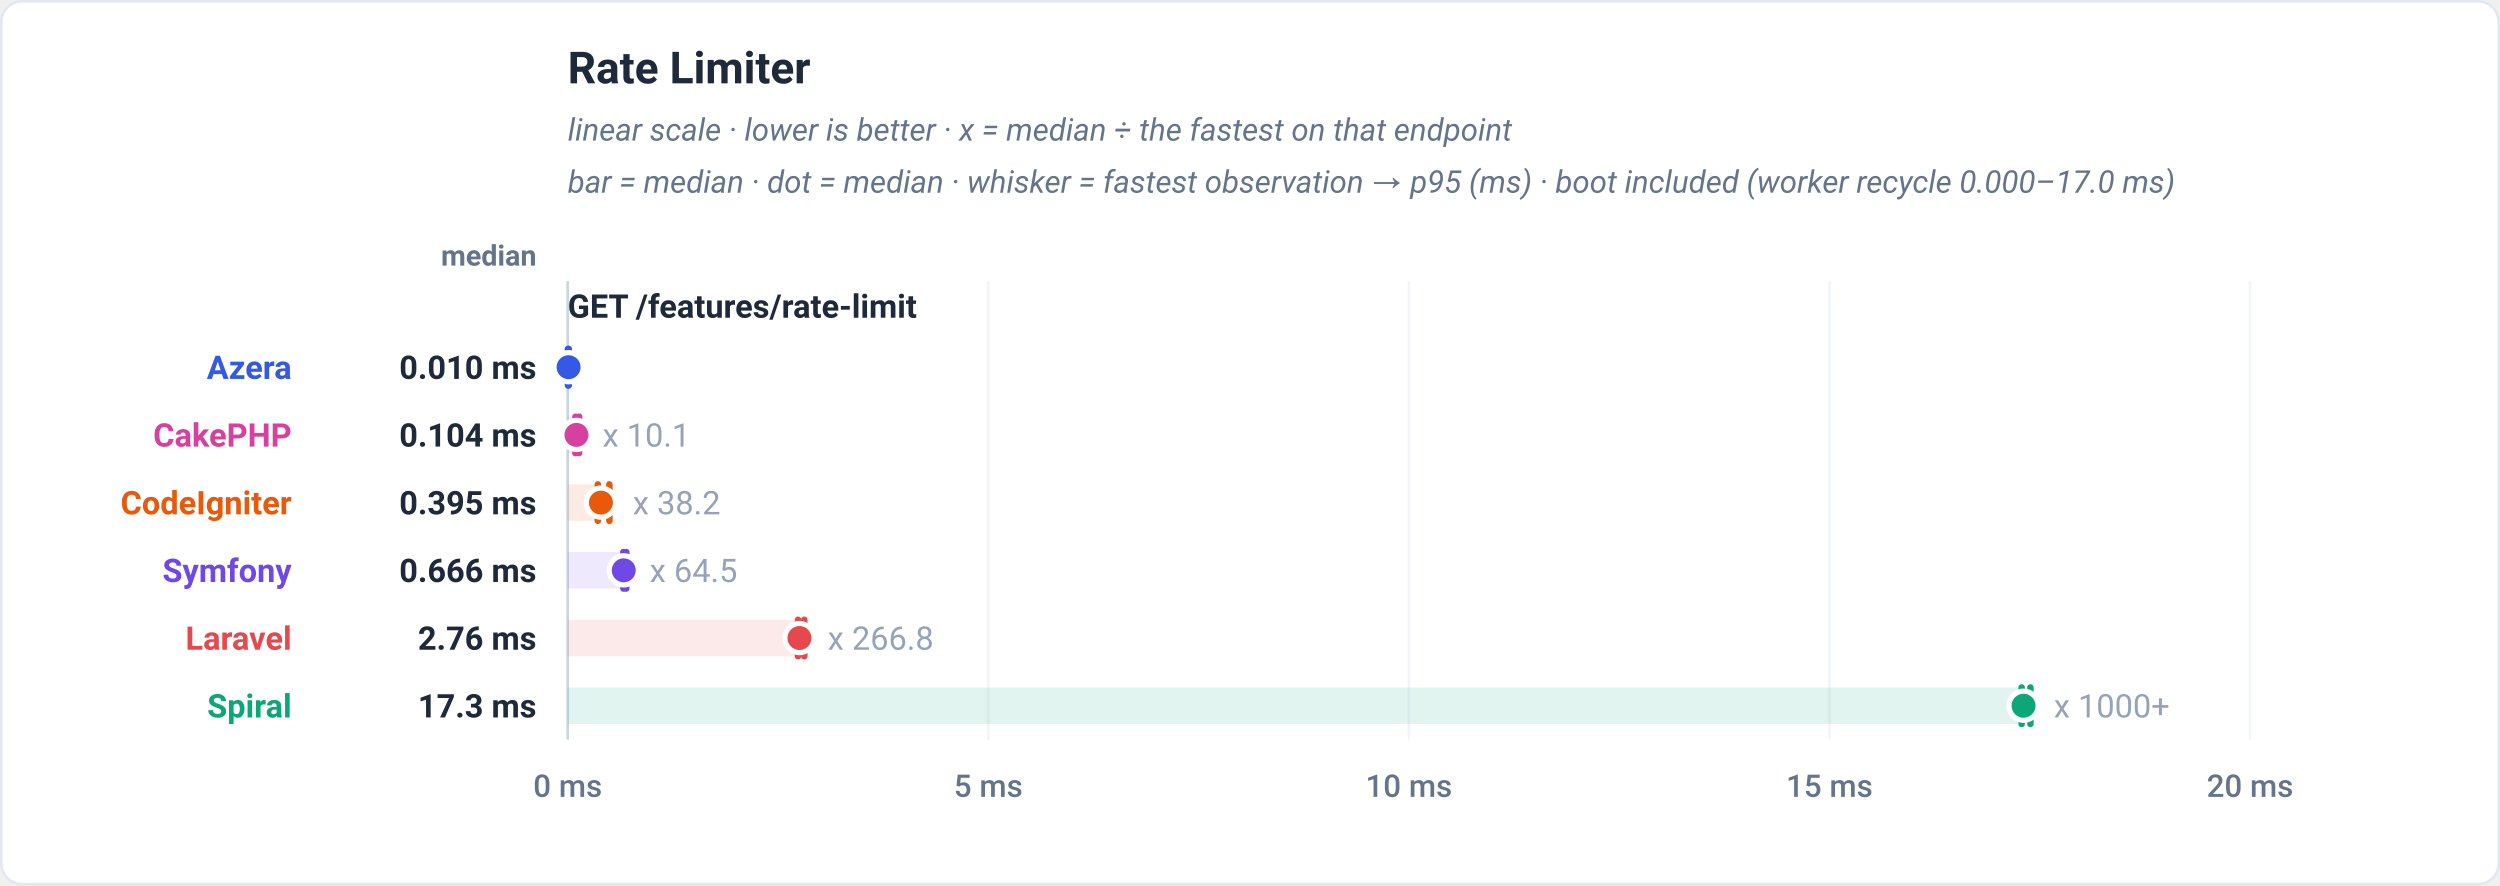
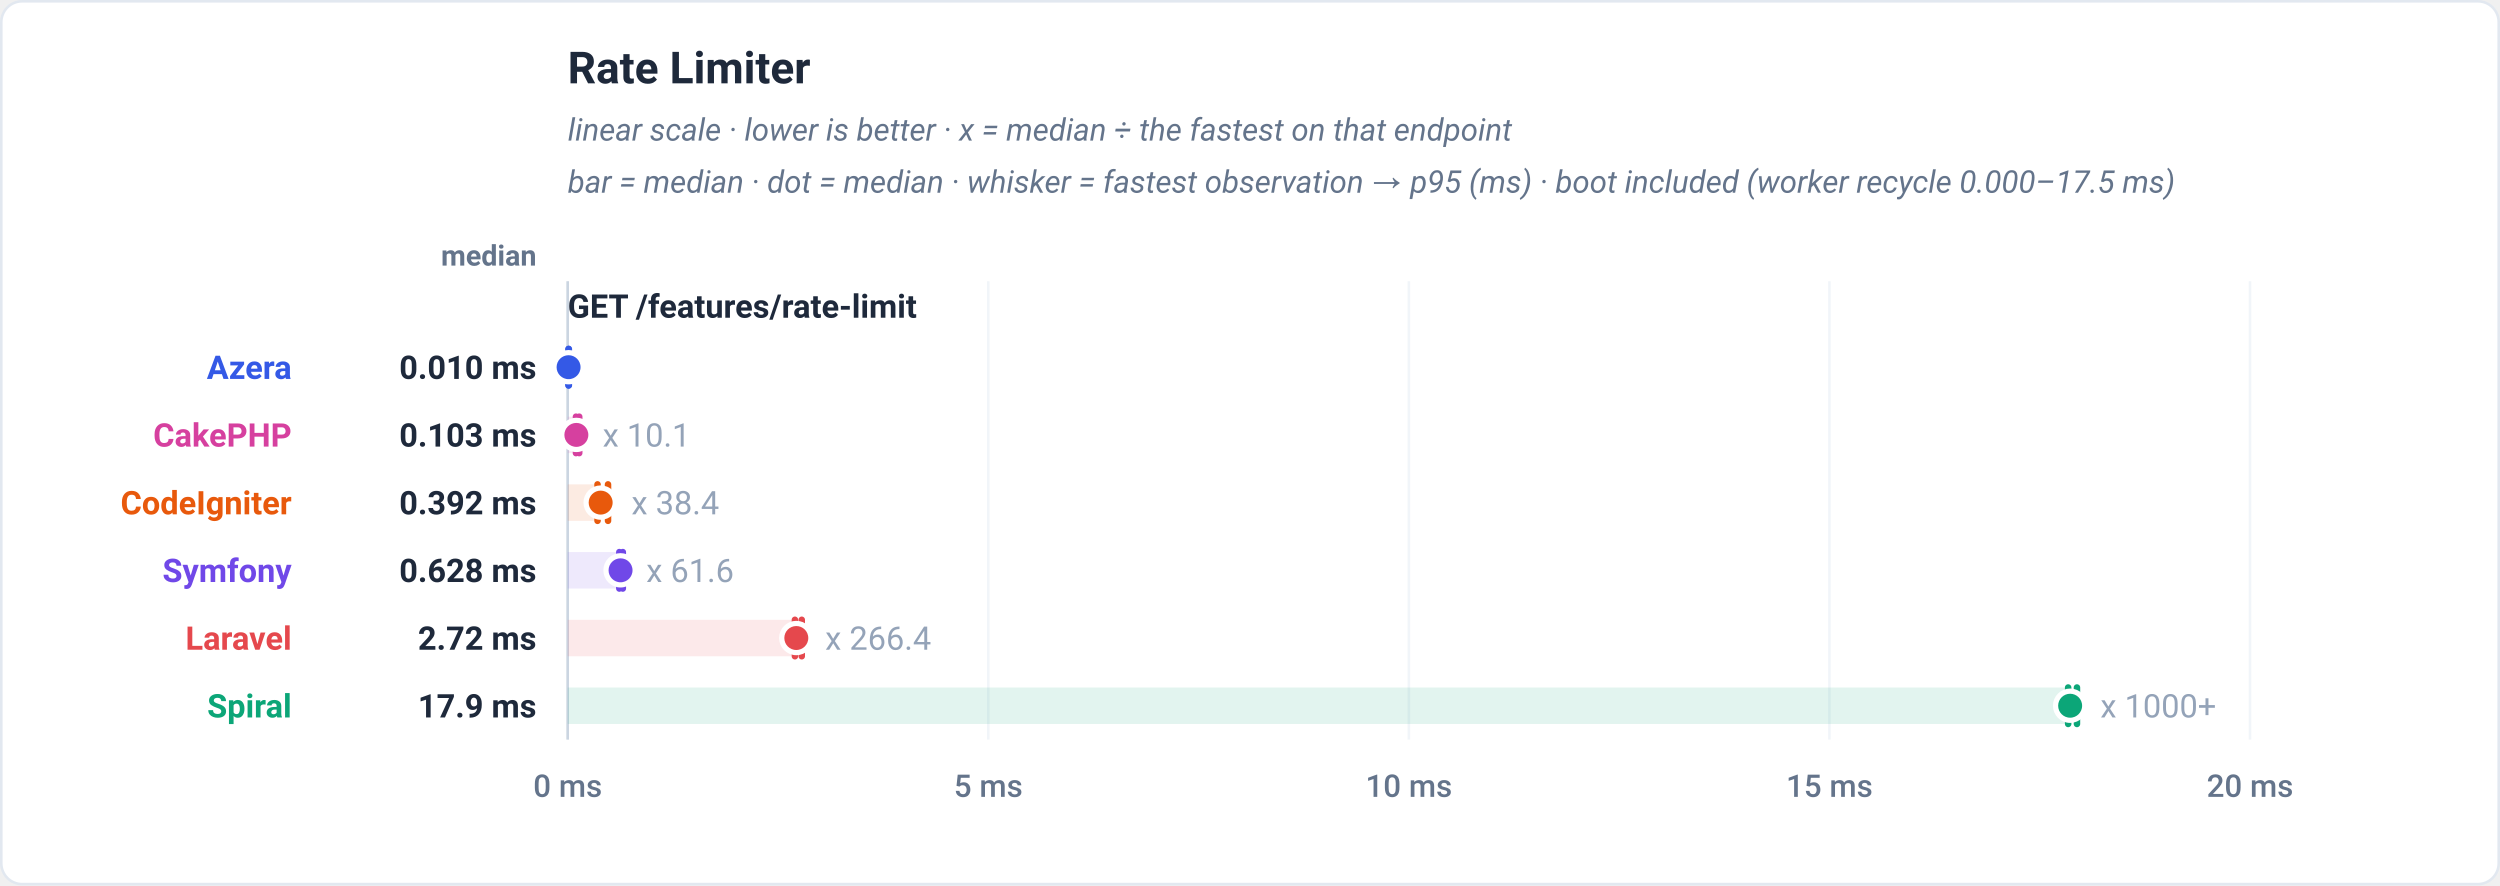
<svg xmlns="http://www.w3.org/2000/svg" viewBox="0 0 960 340" width="960" height="340" role="img" font-family="-apple-system,BlinkMacSystemFont,'Segoe UI',Roboto,Helvetica,Arial,sans-serif">
  <rect x="0.5" y="0.5" width="959" height="339" rx="8" fill="#ffffff" stroke="#e2e8f0" />
  <text x="218" y="32" font-family="-apple-system,BlinkMacSystemFont,'Segoe UI',Roboto,Helvetica,Arial,sans-serif" font-size="17" font-weight="700" fill="#1e293b" text-anchor="start">Rate Limiter</text>
  <text x="218" y="54" font-family="-apple-system,BlinkMacSystemFont,'Segoe UI',Roboto,Helvetica,Arial,sans-serif" font-size="12" font-weight="400" fill="#64748b" text-anchor="start" font-style="italic">linear scale · lower is better · x = median ÷ the fastest on that endpoint</text>
-   <text x="218" y="74" font-family="-apple-system,BlinkMacSystemFont,'Segoe UI',Roboto,Helvetica,Arial,sans-serif" font-size="12" font-weight="400" fill="#64748b" text-anchor="start" font-style="italic">bar = median · dot = median · whisker = fastest observation → p95 (ms) · boot included (worker recycle 0.000–17.0 ms)</text>
+   <text x="218" y="74" font-family="-apple-system,BlinkMacSystemFont,'Segoe UI',Roboto,Helvetica,Arial,sans-serif" font-size="12" font-weight="400" fill="#64748b" text-anchor="start" font-style="italic">bar = median · dot = median · whisker = fastest observation → p95 (ms) · boot included (worker recycle 0.000–17.5 ms)</text>
  <text x="206" y="102" font-family="-apple-system,BlinkMacSystemFont,'Segoe UI',Roboto,Helvetica,Arial,sans-serif" font-size="11" font-weight="600" fill="#64748b" text-anchor="end">median</text>
  <line x1="218" y1="108" x2="218" y2="284" stroke="#f1f5f9" stroke-width="1" />
  <text x="218" y="306" font-family="-apple-system,BlinkMacSystemFont,'Segoe UI',Roboto,Helvetica,Arial,sans-serif" font-size="12" font-weight="500" fill="#64748b" text-anchor="middle">0 ms</text>
  <line x1="379.5" y1="108" x2="379.5" y2="284" stroke="#f1f5f9" stroke-width="1" />
  <text x="379.5" y="306" font-family="-apple-system,BlinkMacSystemFont,'Segoe UI',Roboto,Helvetica,Arial,sans-serif" font-size="12" font-weight="500" fill="#64748b" text-anchor="middle">5 ms</text>
  <line x1="541" y1="108" x2="541" y2="284" stroke="#f1f5f9" stroke-width="1" />
  <text x="541" y="306" font-family="-apple-system,BlinkMacSystemFont,'Segoe UI',Roboto,Helvetica,Arial,sans-serif" font-size="12" font-weight="500" fill="#64748b" text-anchor="middle">10 ms</text>
  <line x1="702.5" y1="108" x2="702.5" y2="284" stroke="#f1f5f9" stroke-width="1" />
  <text x="702.5" y="306" font-family="-apple-system,BlinkMacSystemFont,'Segoe UI',Roboto,Helvetica,Arial,sans-serif" font-size="12" font-weight="500" fill="#64748b" text-anchor="middle">15 ms</text>
  <line x1="864" y1="108" x2="864" y2="284" stroke="#f1f5f9" stroke-width="1" />
  <text x="864" y="306" font-family="-apple-system,BlinkMacSystemFont,'Segoe UI',Roboto,Helvetica,Arial,sans-serif" font-size="12" font-weight="500" fill="#64748b" text-anchor="middle">20 ms</text>
  <line x1="218" y1="108" x2="218" y2="284" stroke="#cbd5e1" stroke-width="1" />
  <text x="218" y="122" font-family="-apple-system,BlinkMacSystemFont,'Segoe UI',Roboto,Helvetica,Arial,sans-serif" font-size="12.5" font-weight="700" fill="#1e293b" text-anchor="start">GET /features/rate-limit</text>
  <rect x="218" y="134" width="0.33" height="14" fill="#3459e6" fill-opacity="0.12" />
-   <line x1="218.09" y1="141" x2="218.4" y2="141" stroke="#3459e6" stroke-width="2.5" stroke-linecap="round" opacity="0.5" />
-   <line x1="218.09" y1="134" x2="218.09" y2="148" stroke="#3459e6" stroke-width="2.5" stroke-linecap="round" />
-   <line x1="218.4" y1="134" x2="218.4" y2="148" stroke="#3459e6" stroke-width="2.5" stroke-linecap="round" />
+   <line x1="218.27" y1="141" x2="218.44" y2="141" stroke="#3459e6" stroke-width="2.5" stroke-linecap="round" opacity="0.5" />
+   <line x1="218.27" y1="134" x2="218.27" y2="148" stroke="#3459e6" stroke-width="2.5" stroke-linecap="round" />
+   <line x1="218.44" y1="134" x2="218.44" y2="148" stroke="#3459e6" stroke-width="2.5" stroke-linecap="round" />
  <circle cx="218.33" cy="141" r="5.6" fill="#3459e6" stroke="#ffffff" stroke-width="2" />
  <text x="112" y="145.5" font-family="-apple-system,BlinkMacSystemFont,'Segoe UI',Roboto,Helvetica,Arial,sans-serif" font-size="12.5" font-weight="700" fill="#3459e6" text-anchor="end">Azera</text>
  <text x="206" y="145.5" font-family="-apple-system,BlinkMacSystemFont,'Segoe UI',Roboto,Helvetica,Arial,sans-serif" font-size="12.5" font-weight="700" fill="#1e293b" text-anchor="end">0.010 ms</text>
-   <rect x="218" y="160" width="3.36" height="14" fill="#d6409f" fill-opacity="0.12" />
-   <line x1="220.96" y1="167" x2="222.37" y2="167" stroke="#d6409f" stroke-width="2.5" stroke-linecap="round" opacity="0.5" />
-   <line x1="220.96" y1="160" x2="220.96" y2="174" stroke="#d6409f" stroke-width="2.5" stroke-linecap="round" />
-   <line x1="222.37" y1="160" x2="222.37" y2="174" stroke="#d6409f" stroke-width="2.5" stroke-linecap="round" />
-   <circle cx="221.36" cy="167" r="5.6" fill="#d6409f" stroke="#ffffff" stroke-width="2" />
-   <text x="231.37" y="171.5" font-family="-apple-system,BlinkMacSystemFont,'Segoe UI',Roboto,Helvetica,Arial,sans-serif" font-size="12.5" font-weight="400" fill="#94a3b8" text-anchor="start" stroke="#ffffff" stroke-width="3" paint-order="stroke" stroke-linejoin="round">x 10.1</text>
+   <rect x="218" y="160" width="3.32" height="14" fill="#d6409f" fill-opacity="0.12" />
+   <line x1="221.17" y1="167" x2="222.42" y2="167" stroke="#d6409f" stroke-width="2.5" stroke-linecap="round" opacity="0.5" />
+   <line x1="221.17" y1="160" x2="221.17" y2="174" stroke="#d6409f" stroke-width="2.5" stroke-linecap="round" />
+   <line x1="222.42" y1="160" x2="222.42" y2="174" stroke="#d6409f" stroke-width="2.5" stroke-linecap="round" />
+   <circle cx="221.32" cy="167" r="5.6" fill="#d6409f" stroke="#ffffff" stroke-width="2" />
+   <text x="231.42" y="171.5" font-family="-apple-system,BlinkMacSystemFont,'Segoe UI',Roboto,Helvetica,Arial,sans-serif" font-size="12.5" font-weight="400" fill="#94a3b8" text-anchor="start" stroke="#ffffff" stroke-width="3" paint-order="stroke" stroke-linejoin="round">x 10.1</text>
  <text x="112" y="171.5" font-family="-apple-system,BlinkMacSystemFont,'Segoe UI',Roboto,Helvetica,Arial,sans-serif" font-size="12.5" font-weight="700" fill="#d6409f" text-anchor="end">CakePHP</text>
-   <text x="206" y="171.5" font-family="-apple-system,BlinkMacSystemFont,'Segoe UI',Roboto,Helvetica,Arial,sans-serif" font-size="12.5" font-weight="700" fill="#1e293b" text-anchor="end">0.104 ms</text>
-   <rect x="218" y="186" width="12.75" height="14" fill="#e8590c" fill-opacity="0.12" />
-   <line x1="229.56" y1="193" x2="234" y2="193" stroke="#e8590c" stroke-width="2.5" stroke-linecap="round" opacity="0.5" />
-   <line x1="229.56" y1="186" x2="229.56" y2="200" stroke="#e8590c" stroke-width="2.5" stroke-linecap="round" />
-   <line x1="234" y1="186" x2="234" y2="200" stroke="#e8590c" stroke-width="2.5" stroke-linecap="round" />
-   <circle cx="230.75" cy="193" r="5.6" fill="#e8590c" stroke="#ffffff" stroke-width="2" />
-   <text x="243" y="197.5" font-family="-apple-system,BlinkMacSystemFont,'Segoe UI',Roboto,Helvetica,Arial,sans-serif" font-size="12.5" font-weight="400" fill="#94a3b8" text-anchor="start" stroke="#ffffff" stroke-width="3" paint-order="stroke" stroke-linejoin="round">x 38.2</text>
+   <text x="206" y="171.5" font-family="-apple-system,BlinkMacSystemFont,'Segoe UI',Roboto,Helvetica,Arial,sans-serif" font-size="12.5" font-weight="700" fill="#1e293b" text-anchor="end">0.103 ms</text>
+   <rect x="218" y="186" width="12.65" height="14" fill="#e8590c" fill-opacity="0.12" />
+   <line x1="229.45" y1="193" x2="233.48" y2="193" stroke="#e8590c" stroke-width="2.5" stroke-linecap="round" opacity="0.5" />
+   <line x1="229.45" y1="186" x2="229.45" y2="200" stroke="#e8590c" stroke-width="2.5" stroke-linecap="round" />
+   <line x1="233.48" y1="186" x2="233.48" y2="200" stroke="#e8590c" stroke-width="2.5" stroke-linecap="round" />
+   <circle cx="230.65" cy="193" r="5.6" fill="#e8590c" stroke="#ffffff" stroke-width="2" />
+   <text x="242.48" y="197.5" font-family="-apple-system,BlinkMacSystemFont,'Segoe UI',Roboto,Helvetica,Arial,sans-serif" font-size="12.5" font-weight="400" fill="#94a3b8" text-anchor="start" stroke="#ffffff" stroke-width="3" paint-order="stroke" stroke-linejoin="round">x 38.4</text>
  <text x="112" y="197.5" font-family="-apple-system,BlinkMacSystemFont,'Segoe UI',Roboto,Helvetica,Arial,sans-serif" font-size="12.5" font-weight="700" fill="#e8590c" text-anchor="end">CodeIgniter</text>
-   <text x="206" y="197.5" font-family="-apple-system,BlinkMacSystemFont,'Segoe UI',Roboto,Helvetica,Arial,sans-serif" font-size="12.5" font-weight="700" fill="#1e293b" text-anchor="end">0.395 ms</text>
-   <rect x="218" y="212" width="21.52" height="14" fill="#7048e8" fill-opacity="0.12" />
-   <line x1="239.38" y1="219" x2="240.49" y2="219" stroke="#7048e8" stroke-width="2.5" stroke-linecap="round" opacity="0.5" />
-   <line x1="239.38" y1="212" x2="239.38" y2="226" stroke="#7048e8" stroke-width="2.5" stroke-linecap="round" />
-   <line x1="240.49" y1="212" x2="240.49" y2="226" stroke="#7048e8" stroke-width="2.5" stroke-linecap="round" />
-   <circle cx="239.52" cy="219" r="5.6" fill="#7048e8" stroke="#ffffff" stroke-width="2" />
-   <text x="249.49" y="223.5" font-family="-apple-system,BlinkMacSystemFont,'Segoe UI',Roboto,Helvetica,Arial,sans-serif" font-size="12.5" font-weight="400" fill="#94a3b8" text-anchor="start" stroke="#ffffff" stroke-width="3" paint-order="stroke" stroke-linejoin="round">x 64.5</text>
+   <text x="206" y="197.5" font-family="-apple-system,BlinkMacSystemFont,'Segoe UI',Roboto,Helvetica,Arial,sans-serif" font-size="12.5" font-weight="700" fill="#1e293b" text-anchor="end">0.392 ms</text>
+   <rect x="218" y="212" width="20.29" height="14" fill="#7048e8" fill-opacity="0.12" />
+   <line x1="237.82" y1="219" x2="239.16" y2="219" stroke="#7048e8" stroke-width="2.5" stroke-linecap="round" opacity="0.5" />
+   <line x1="237.82" y1="212" x2="237.82" y2="226" stroke="#7048e8" stroke-width="2.5" stroke-linecap="round" />
+   <line x1="239.16" y1="212" x2="239.16" y2="226" stroke="#7048e8" stroke-width="2.5" stroke-linecap="round" />
+   <circle cx="238.29" cy="219" r="5.6" fill="#7048e8" stroke="#ffffff" stroke-width="2" />
+   <text x="248.16" y="223.5" font-family="-apple-system,BlinkMacSystemFont,'Segoe UI',Roboto,Helvetica,Arial,sans-serif" font-size="12.5" font-weight="400" fill="#94a3b8" text-anchor="start" stroke="#ffffff" stroke-width="3" paint-order="stroke" stroke-linejoin="round">x 61.6</text>
  <text x="112" y="223.5" font-family="-apple-system,BlinkMacSystemFont,'Segoe UI',Roboto,Helvetica,Arial,sans-serif" font-size="12.5" font-weight="700" fill="#7048e8" text-anchor="end">Symfony</text>
-   <text x="206" y="223.5" font-family="-apple-system,BlinkMacSystemFont,'Segoe UI',Roboto,Helvetica,Arial,sans-serif" font-size="12.5" font-weight="700" fill="#1e293b" text-anchor="end">0.666 ms</text>
-   <rect x="218" y="238" width="88.99" height="14" fill="#e5484d" fill-opacity="0.12" />
-   <line x1="306.44" y1="245" x2="308.84" y2="245" stroke="#e5484d" stroke-width="2.5" stroke-linecap="round" opacity="0.5" />
-   <line x1="306.44" y1="238" x2="306.44" y2="252" stroke="#e5484d" stroke-width="2.5" stroke-linecap="round" />
-   <line x1="308.84" y1="238" x2="308.84" y2="252" stroke="#e5484d" stroke-width="2.5" stroke-linecap="round" />
-   <circle cx="306.99" cy="245" r="5.6" fill="#e5484d" stroke="#ffffff" stroke-width="2" />
-   <text x="317.84" y="249.5" font-family="-apple-system,BlinkMacSystemFont,'Segoe UI',Roboto,Helvetica,Arial,sans-serif" font-size="12.5" font-weight="400" fill="#94a3b8" text-anchor="start" stroke="#ffffff" stroke-width="3" paint-order="stroke" stroke-linejoin="round">x 266.8</text>
+   <text x="206" y="223.5" font-family="-apple-system,BlinkMacSystemFont,'Segoe UI',Roboto,Helvetica,Arial,sans-serif" font-size="12.5" font-weight="700" fill="#1e293b" text-anchor="end">0.628 ms</text>
+   <rect x="218" y="238" width="87.78" height="14" fill="#e5484d" fill-opacity="0.12" />
+   <line x1="305.25" y1="245" x2="307.87" y2="245" stroke="#e5484d" stroke-width="2.5" stroke-linecap="round" opacity="0.5" />
+   <line x1="305.25" y1="238" x2="305.25" y2="252" stroke="#e5484d" stroke-width="2.5" stroke-linecap="round" />
+   <line x1="307.87" y1="238" x2="307.87" y2="252" stroke="#e5484d" stroke-width="2.5" stroke-linecap="round" />
+   <circle cx="305.78" cy="245" r="5.6" fill="#e5484d" stroke="#ffffff" stroke-width="2" />
+   <text x="316.87" y="249.5" font-family="-apple-system,BlinkMacSystemFont,'Segoe UI',Roboto,Helvetica,Arial,sans-serif" font-size="12.5" font-weight="400" fill="#94a3b8" text-anchor="start" stroke="#ffffff" stroke-width="3" paint-order="stroke" stroke-linejoin="round">x 266.4</text>
  <text x="112" y="249.5" font-family="-apple-system,BlinkMacSystemFont,'Segoe UI',Roboto,Helvetica,Arial,sans-serif" font-size="12.5" font-weight="700" fill="#e5484d" text-anchor="end">Laravel</text>
-   <text x="206" y="249.5" font-family="-apple-system,BlinkMacSystemFont,'Segoe UI',Roboto,Helvetica,Arial,sans-serif" font-size="12.5" font-weight="700" fill="#1e293b" text-anchor="end">2.76 ms</text>
-   <rect x="218" y="264" width="559.04" height="14" fill="#0ca678" fill-opacity="0.12" />
-   <line x1="776.31" y1="271" x2="779.67" y2="271" stroke="#0ca678" stroke-width="2.5" stroke-linecap="round" opacity="0.5" />
-   <line x1="776.31" y1="264" x2="776.31" y2="278" stroke="#0ca678" stroke-width="2.5" stroke-linecap="round" />
-   <line x1="779.67" y1="264" x2="779.67" y2="278" stroke="#0ca678" stroke-width="2.5" stroke-linecap="round" />
-   <circle cx="777.04" cy="271" r="5.6" fill="#0ca678" stroke="#ffffff" stroke-width="2" />
-   <text x="788.67" y="275.5" font-family="-apple-system,BlinkMacSystemFont,'Segoe UI',Roboto,Helvetica,Arial,sans-serif" font-size="12.5" font-weight="400" fill="#94a3b8" text-anchor="start" stroke="#ffffff" stroke-width="3" paint-order="stroke" stroke-linejoin="round">x 1000+</text>
+   <text x="206" y="249.5" font-family="-apple-system,BlinkMacSystemFont,'Segoe UI',Roboto,Helvetica,Arial,sans-serif" font-size="12.5" font-weight="700" fill="#1e293b" text-anchor="end">2.72 ms</text>
+   <rect x="218" y="264" width="576.93" height="14" fill="#0ca678" fill-opacity="0.12" />
+   <line x1="794.17" y1="271" x2="797.55" y2="271" stroke="#0ca678" stroke-width="2.5" stroke-linecap="round" opacity="0.5" />
+   <line x1="794.17" y1="264" x2="794.17" y2="278" stroke="#0ca678" stroke-width="2.5" stroke-linecap="round" />
+   <line x1="797.55" y1="264" x2="797.55" y2="278" stroke="#0ca678" stroke-width="2.5" stroke-linecap="round" />
+   <circle cx="794.93" cy="271" r="5.6" fill="#0ca678" stroke="#ffffff" stroke-width="2" />
+   <text x="806.55" y="275.5" font-family="-apple-system,BlinkMacSystemFont,'Segoe UI',Roboto,Helvetica,Arial,sans-serif" font-size="12.5" font-weight="400" fill="#94a3b8" text-anchor="start" stroke="#ffffff" stroke-width="3" paint-order="stroke" stroke-linejoin="round">x 1000+</text>
  <text x="112" y="275.5" font-family="-apple-system,BlinkMacSystemFont,'Segoe UI',Roboto,Helvetica,Arial,sans-serif" font-size="12.5" font-weight="700" fill="#0ca678" text-anchor="end">Spiral</text>
-   <text x="206" y="275.5" font-family="-apple-system,BlinkMacSystemFont,'Segoe UI',Roboto,Helvetica,Arial,sans-serif" font-size="12.5" font-weight="700" fill="#1e293b" text-anchor="end">17.3 ms</text>
+   <text x="206" y="275.5" font-family="-apple-system,BlinkMacSystemFont,'Segoe UI',Roboto,Helvetica,Arial,sans-serif" font-size="12.5" font-weight="700" fill="#1e293b" text-anchor="end">17.9 ms</text>
</svg>
